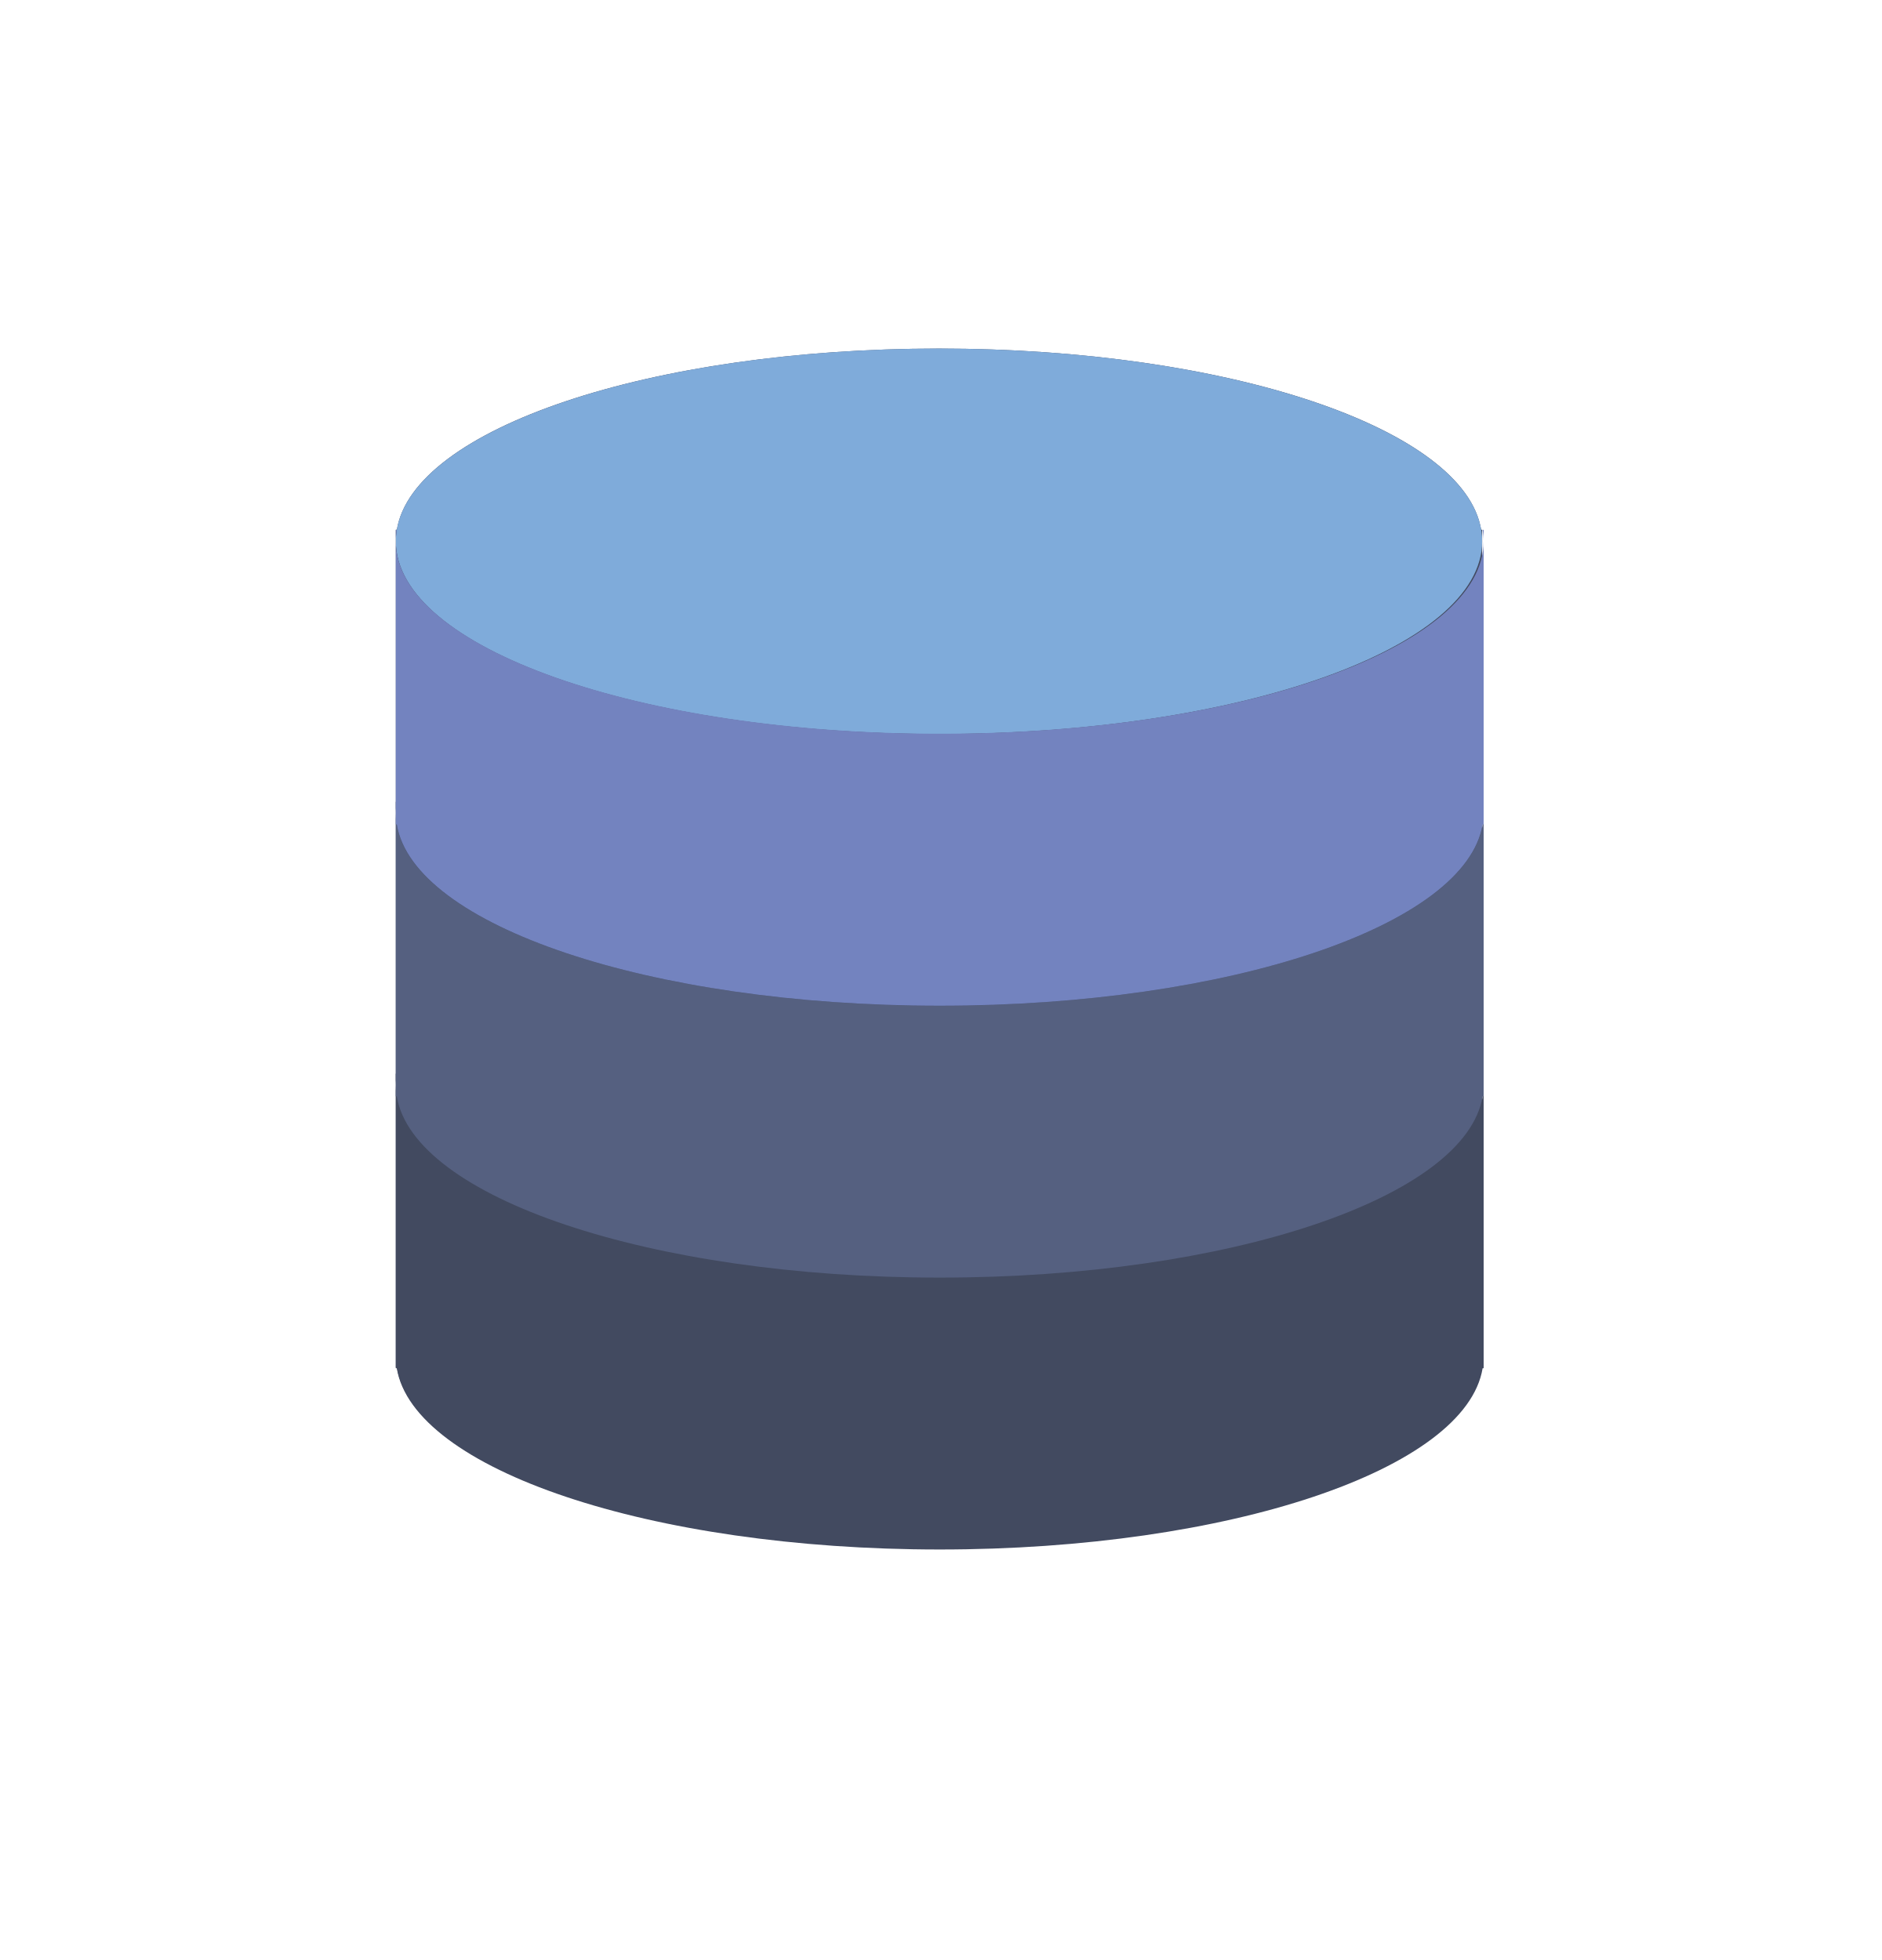
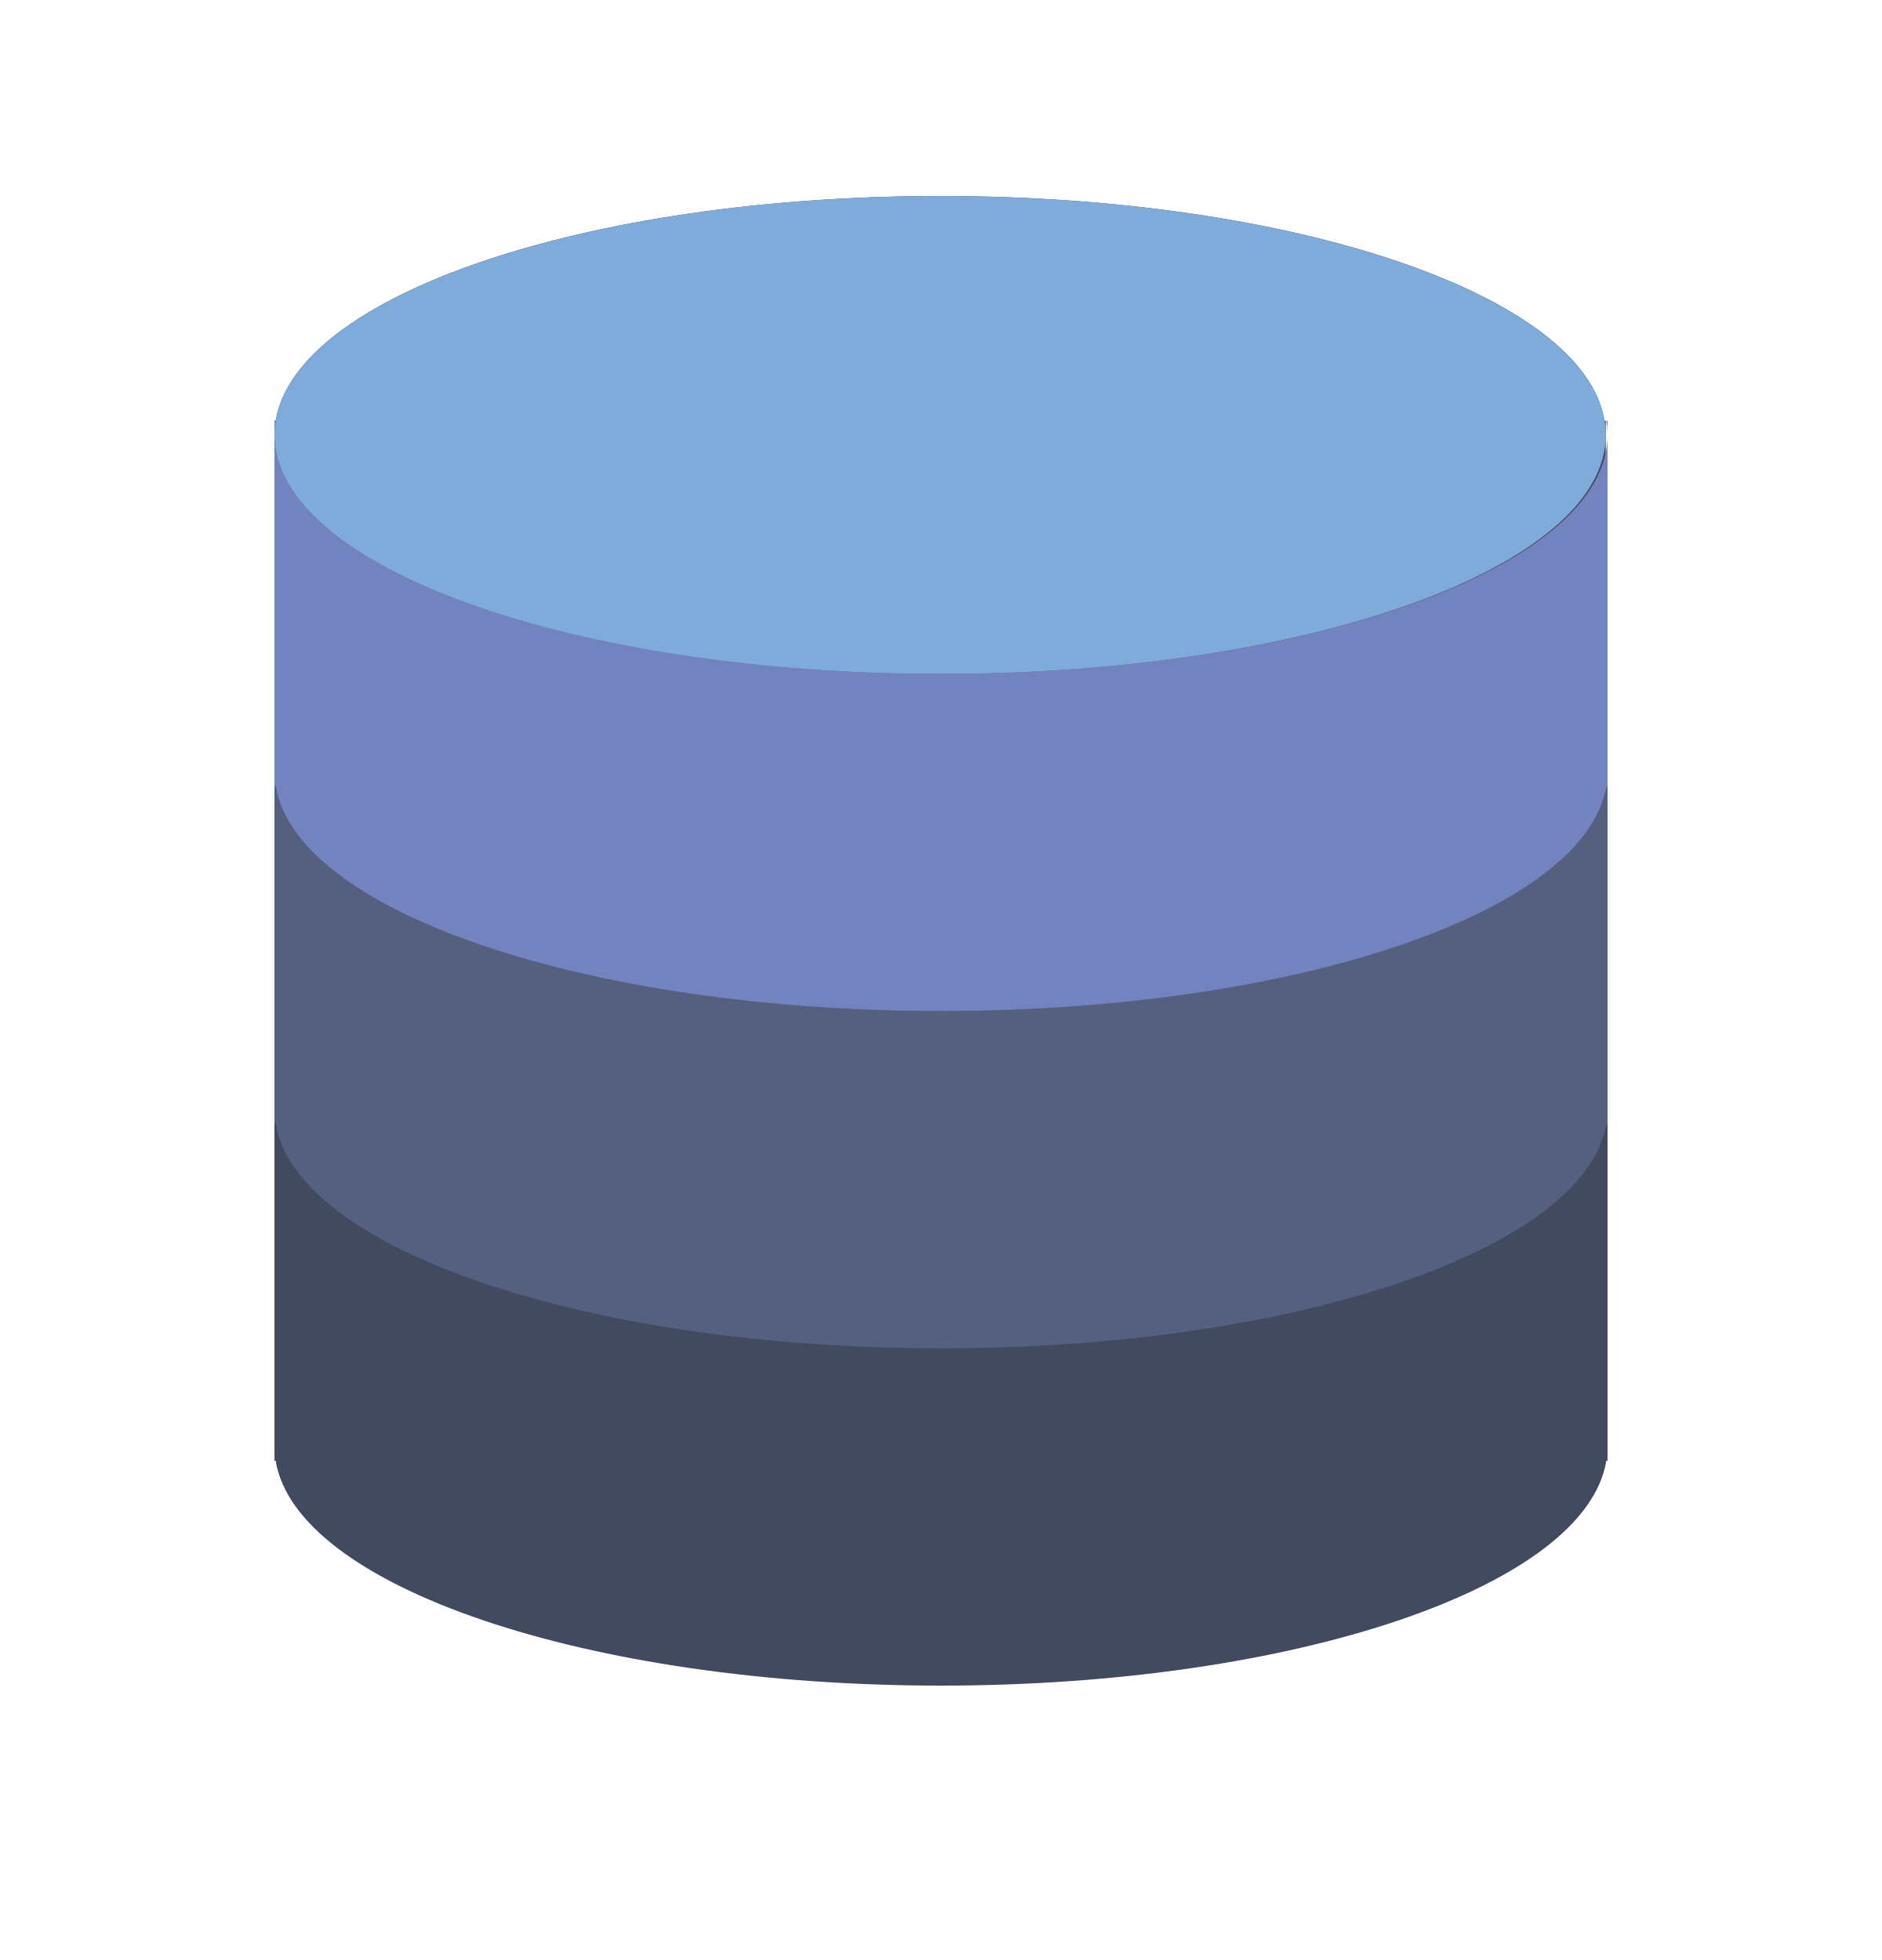
<svg xmlns="http://www.w3.org/2000/svg" width="24" height="25" viewBox="0 0 24 25" fill="none">
-   <path d="M18.888 6.757C18.677 5.468 15.663 4.446 11.975 4.446C8.286 4.446 5.272 5.468 5.061 6.757H5.048V6.901V10.222V10.367V10.511V13.688V13.832V13.976V17.442H5.061C5.272 18.73 8.286 19.752 11.975 19.752C15.663 19.752 18.677 18.73 18.888 17.442H18.901V13.976V13.832V13.688V10.511V10.367V10.222V6.901V6.757H18.888Z" fill="#424A60" />
-   <path d="M11.983 16.296C8.153 16.296 5.047 15.196 5.047 13.839V17.452H5.06C5.272 18.741 8.29 19.764 11.983 19.764C15.677 19.764 18.695 18.741 18.907 17.452H18.92V13.839C18.92 15.196 15.814 16.296 11.983 16.296Z" fill="#424A60" />
-   <path d="M5.047 13.695V13.84C5.047 13.791 5.053 13.743 5.06 13.695H5.047Z" fill="#424A60" />
-   <path d="M18.907 13.695C18.915 13.743 18.92 13.791 18.92 13.84V13.695H18.907Z" fill="#424A60" />
-   <path d="M11.983 12.828C8.153 12.828 5.047 11.728 5.047 10.371V13.984H5.06C5.272 15.273 8.29 16.296 11.983 16.296C15.677 16.296 18.695 15.273 18.907 13.984H18.92V10.371C18.92 11.728 15.814 12.828 11.983 12.828Z" fill="#556080" />
-   <path d="M5.047 10.227V10.371C5.047 10.323 5.053 10.275 5.06 10.227H5.047Z" fill="#556080" />
-   <path d="M18.907 10.227C18.915 10.275 18.92 10.323 18.92 10.371V10.227H18.907Z" fill="#556080" />
-   <path d="M11.975 9.362C15.8 9.362 18.901 8.262 18.901 6.904C18.901 5.547 15.8 4.446 11.975 4.446C8.149 4.446 5.048 5.547 5.048 6.904C5.048 8.262 8.149 9.362 11.975 9.362Z" fill="#7FABDA" />
-   <path d="M11.983 9.359C8.153 9.359 5.047 8.259 5.047 6.903V10.515H5.06C5.272 11.805 8.29 12.828 11.983 12.828C15.677 12.828 18.695 11.805 18.907 10.515H18.92V6.903C18.92 8.259 15.814 9.359 11.983 9.359Z" fill="#7383BF" />
-   <path d="M5.047 6.758V6.903C5.047 6.854 5.053 6.806 5.06 6.758H5.047Z" fill="#7383BF" />
-   <path d="M18.907 6.758C18.915 6.806 18.92 6.854 18.92 6.903V6.758H18.907Z" fill="#7383BF" />
+   <path d="M20.461 5.366C20.203 3.767 16.509 2.5 11.989 2.5C7.468 2.5 3.775 3.767 3.516 5.366H3.5V5.545V9.664V9.843V10.023V13.963V14.142V14.321V18.62H3.516C3.775 20.218 7.469 21.485 11.989 21.485C16.509 21.485 20.203 20.218 20.461 18.62H20.477V14.321V14.142V13.963V10.023V9.843V9.664V5.545V5.366H20.461Z" fill="#424A60" />
+   <path d="M12 17.198C7.305 17.198 3.5 15.834 3.5 14.151V18.632H3.516C3.775 20.231 7.474 21.5 12 21.5C16.526 21.5 20.225 20.231 20.484 18.632H20.5V14.151C20.5 15.834 16.694 17.198 12 17.198Z" fill="#424A60" />
+   <path d="M3.5 13.972V14.152C3.5 14.091 3.506 14.032 3.516 13.972H3.5Z" fill="#424A60" />
+   <path d="M20.484 13.972C20.494 14.032 20.5 14.091 20.5 14.152V13.972H20.484Z" fill="#424A60" />
+   <path d="M12 12.896C7.305 12.896 3.5 11.532 3.5 9.849V14.33H3.516C3.775 15.93 7.474 17.198 12 17.198C16.526 17.198 20.225 15.93 20.484 14.33H20.5V9.849C20.5 11.532 16.694 12.896 12 12.896Z" fill="#556080" />
+   <path d="M3.5 9.67V9.85C3.5 9.789 3.506 9.73 3.516 9.67H3.5Z" fill="#556080" />
+   <path d="M20.484 9.67C20.494 9.73 20.5 9.789 20.5 9.85V9.67H20.484Z" fill="#556080" />
+   <path d="M11.989 8.598C16.677 8.598 20.477 7.233 20.477 5.549C20.477 3.865 16.677 2.5 11.989 2.5C7.301 2.5 3.5 3.865 3.5 5.549C3.5 7.233 7.301 8.598 11.989 8.598Z" fill="#7FABDA" />
+   <path d="M12 8.594C7.305 8.594 3.5 7.23 3.5 5.547V10.028H3.516C3.775 11.627 7.474 12.896 12 12.896C16.526 12.896 20.225 11.627 20.484 10.028H20.5V5.547C20.5 7.23 16.694 8.594 12 8.594Z" fill="#7383BF" />
+   <path d="M3.5 5.367V5.547C3.5 5.487 3.506 5.427 3.516 5.367H3.5Z" fill="#7383BF" />
+   <path d="M20.484 5.367C20.494 5.427 20.5 5.487 20.5 5.547V5.367H20.484Z" fill="#7383BF" />
</svg>
